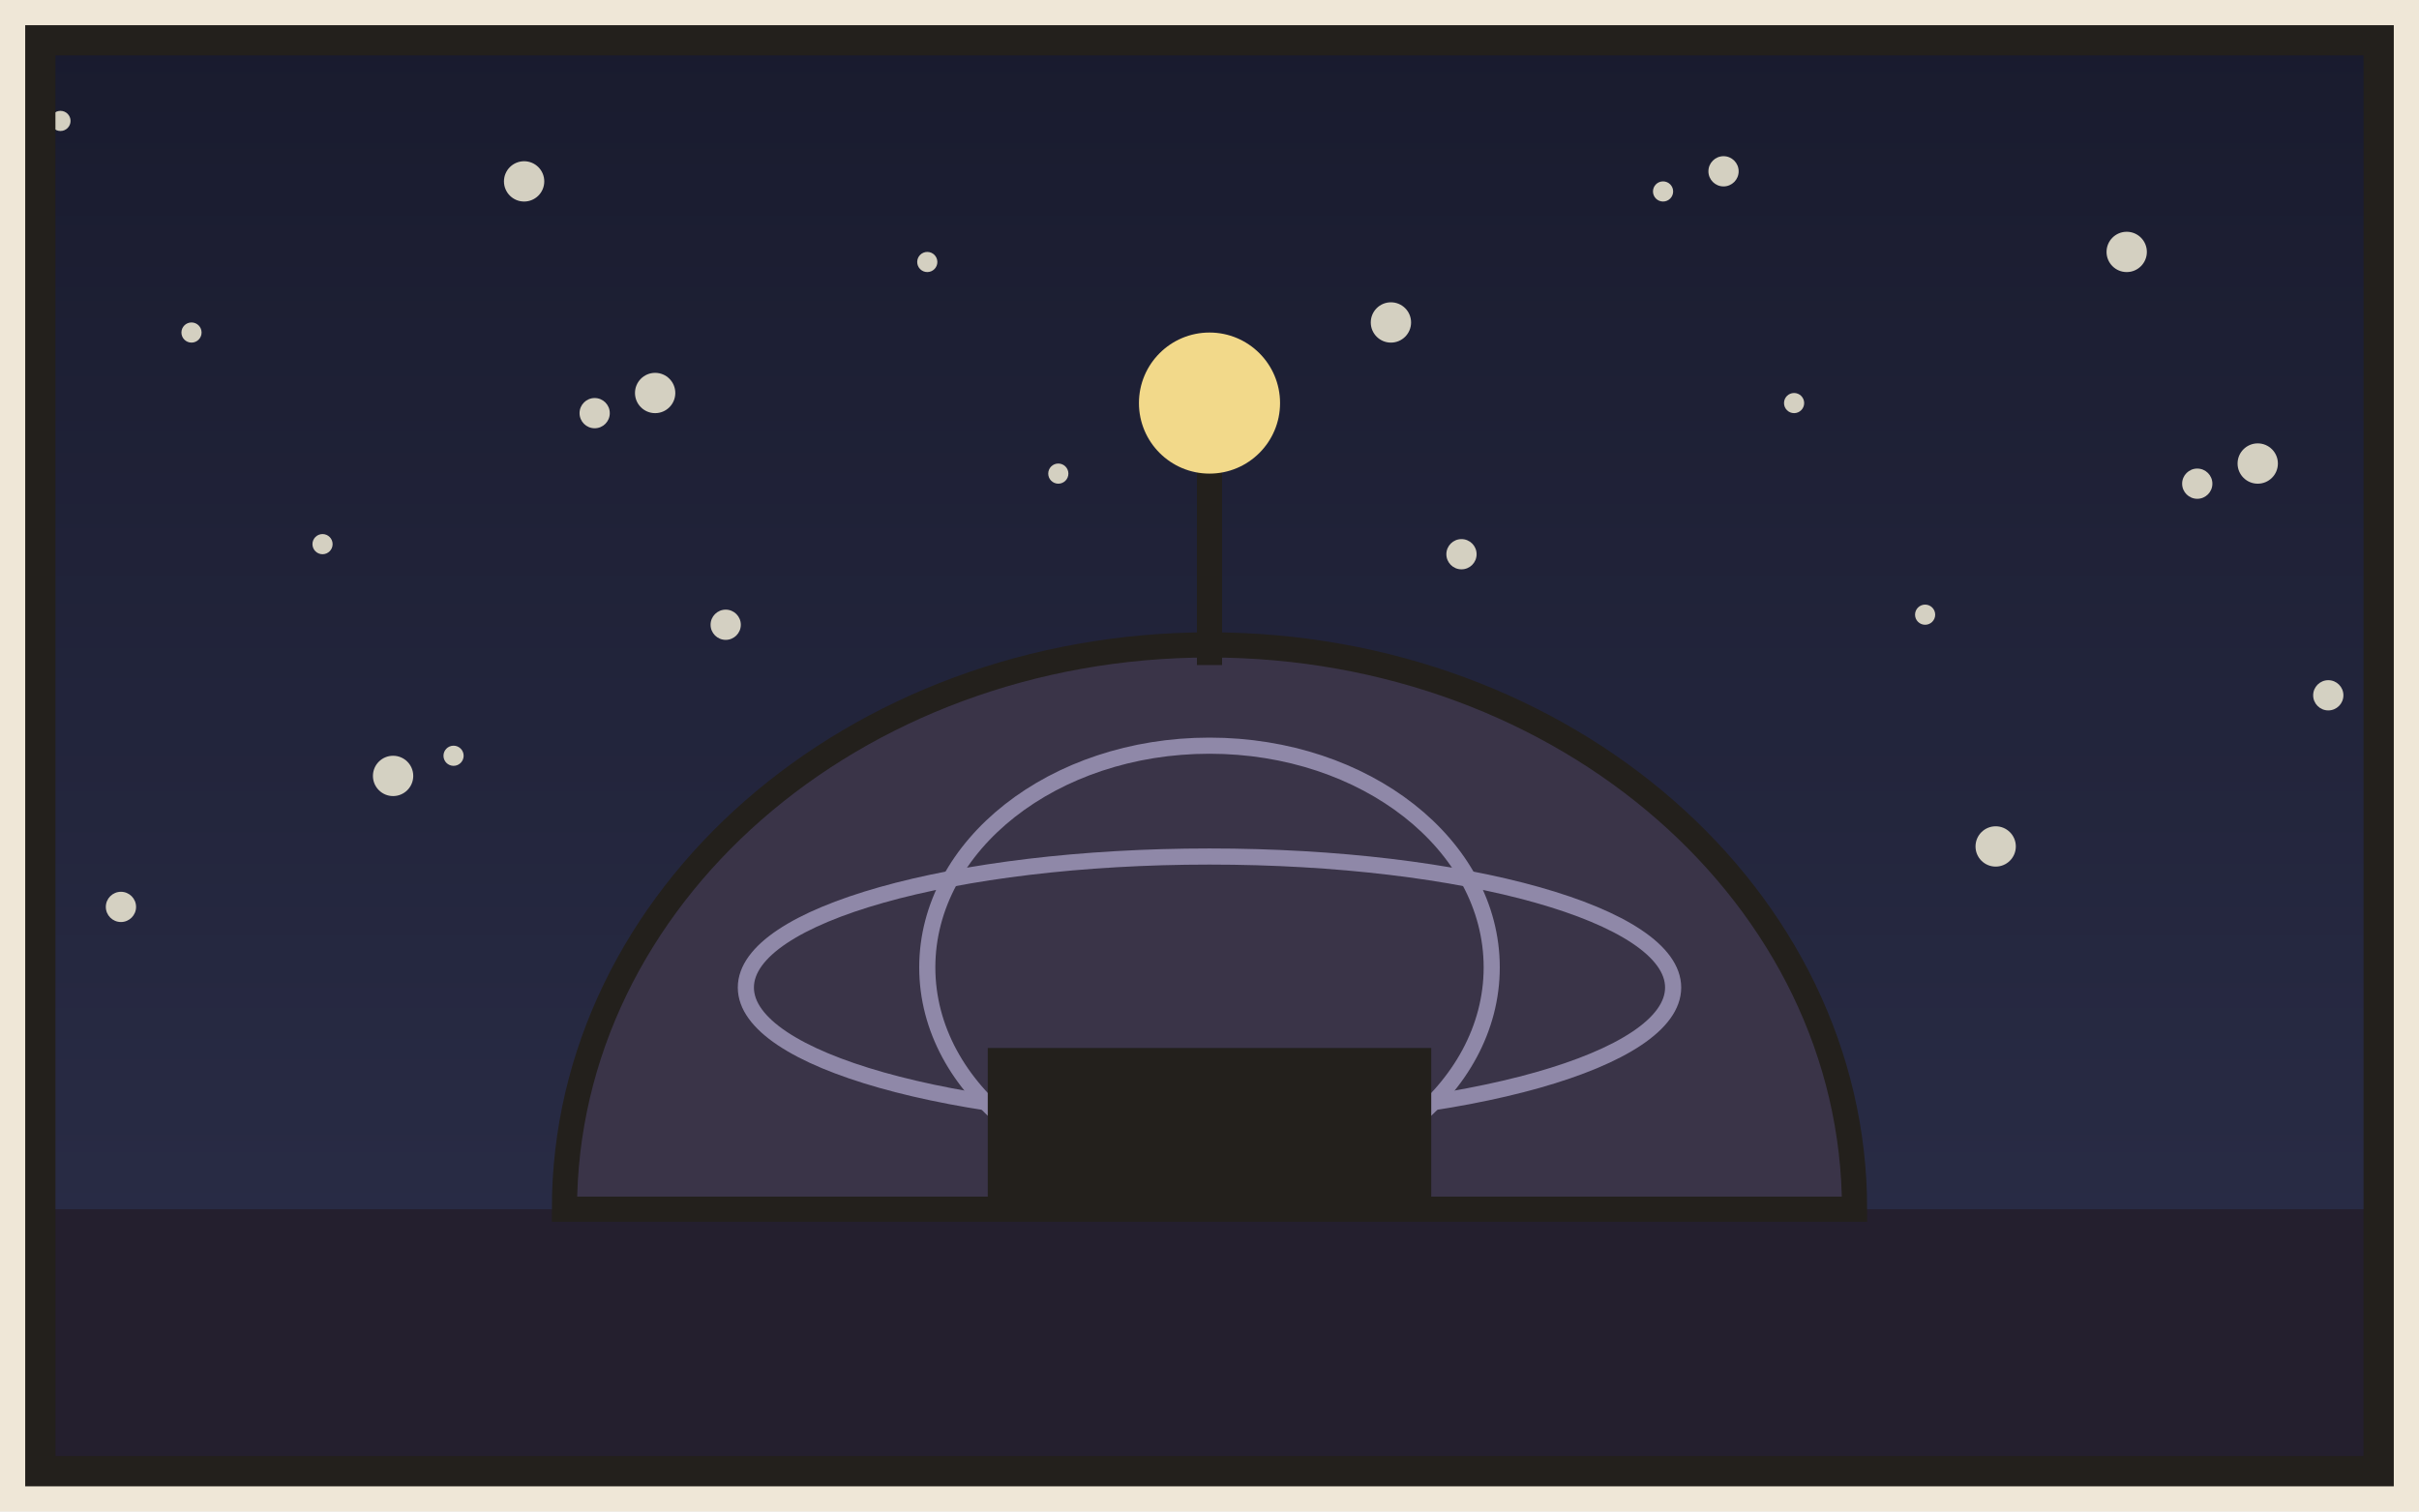
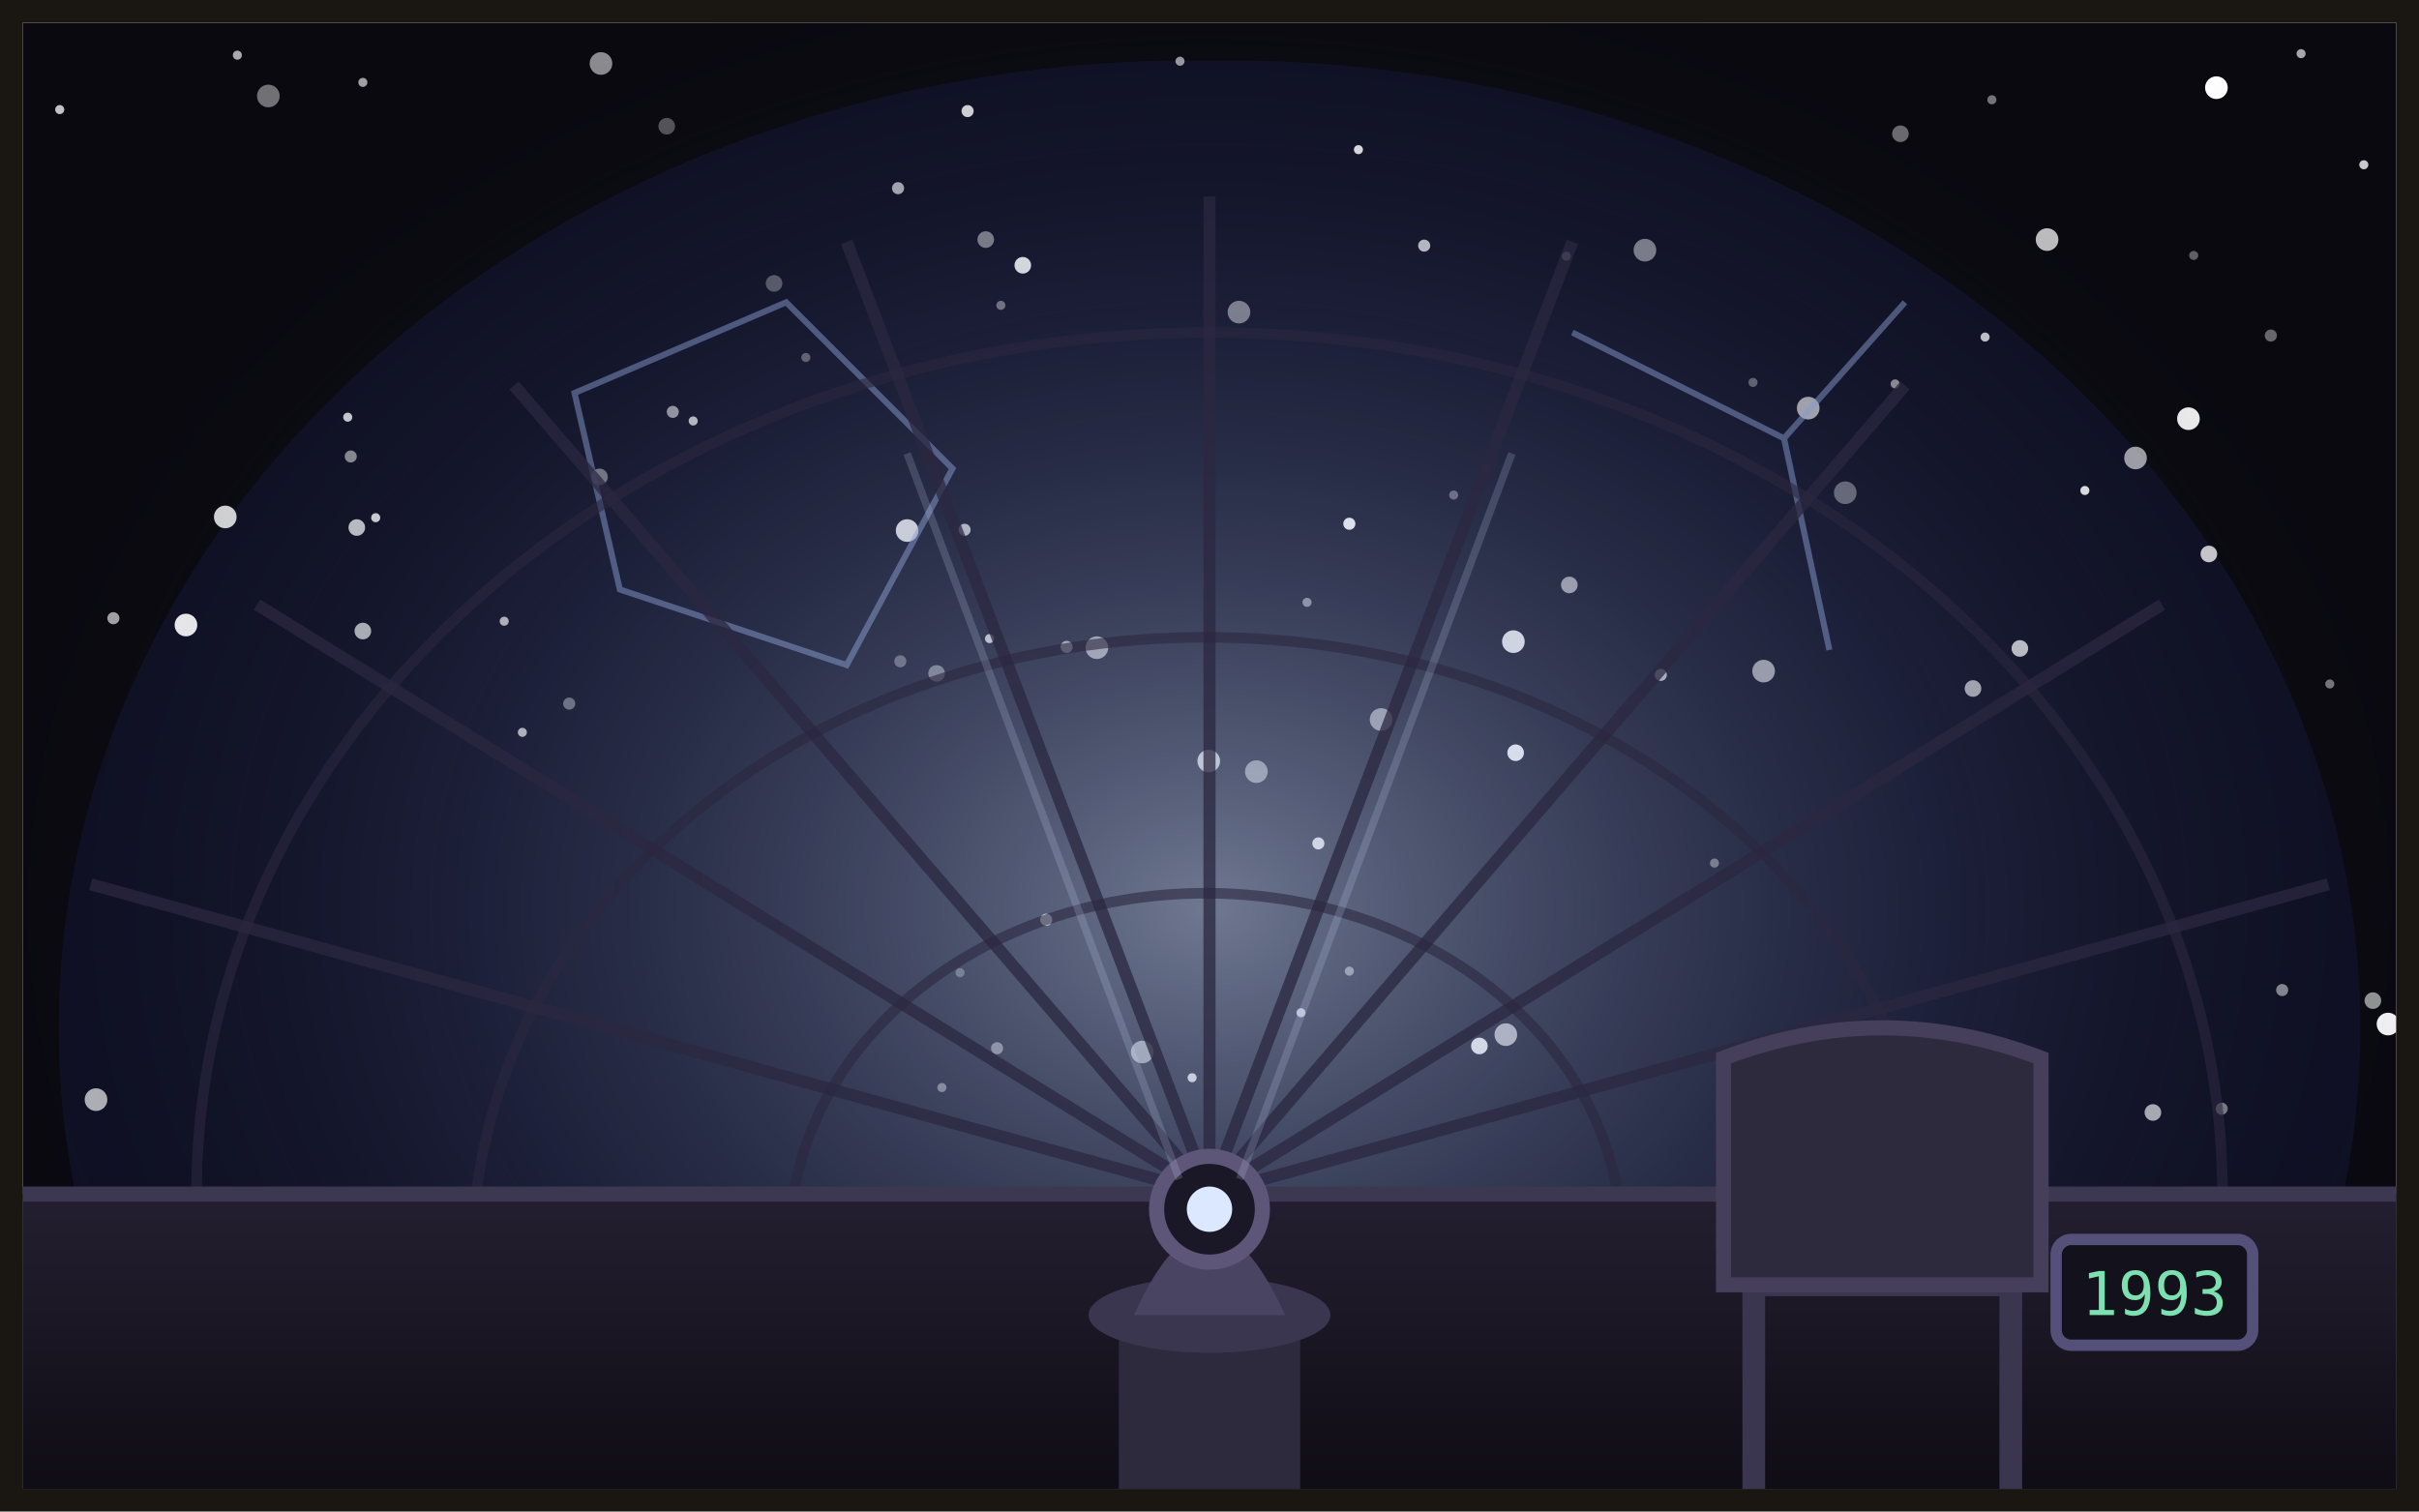
- <svg xmlns="http://www.w3.org/2000/svg" viewBox="0 0 240 150" width="240" height="150">
+ <svg xmlns="http://www.w3.org/2000/svg" viewBox="0 0 320 200" width="320" height="200">
  <defs>
-     <linearGradient id="s" x1="0" y1="0" x2="0" y2="1">
-       <stop offset="0" stop-color="#191b2e" />
-       <stop offset="1" stop-color="#2c2f4a" />
+     <clipPath id="f">
+       <rect x="3" y="3" width="314" height="194" />
+     </clipPath>
+     <radialGradient id="proj" cx="0.5" cy="0.5" r="0.5">
+       <stop offset="0" stop-color="#cfe0ff" stop-opacity="0.5" />
+       <stop offset="0.6" stop-color="#5b6a9c" stop-opacity="0.16" />
+       <stop offset="1" stop-color="#000" stop-opacity="0" />
+     </radialGradient>
+     <linearGradient id="dome" x1="0" y1="0" x2="0" y2="1">
+       <stop offset="0" stop-color="#3a3550" />
+       <stop offset="1" stop-color="#191727" />
    </linearGradient>
-     <clipPath id="f">
-       <rect x="4" y="4" width="232" height="142" />
-     </clipPath>
+     <linearGradient id="pfloor" x1="0" y1="0" x2="0" y2="1">
+       <stop offset="0" stop-color="#241f30" />
+       <stop offset="1" stop-color="#0d0b13" />
+     </linearGradient>
  </defs>
-   <rect width="240" height="150" fill="#efe7d7" />
  <g clip-path="url(#f)">
-     <rect x="4" y="4" width="232" height="142" fill="url(#s)" />
-     <circle cx="6" cy="12" r="1.0" fill="#e8e3d0" opacity="0.9" />
-     <circle cx="59" cy="41" r="1.5" fill="#e8e3d0" opacity="0.9" />
-     <circle cx="112" cy="70" r="2.0" fill="#e8e3d0" opacity="0.9" />
-     <circle cx="165" cy="19" r="1.0" fill="#e8e3d0" opacity="0.9" />
-     <circle cx="218" cy="48" r="1.5" fill="#e8e3d0" opacity="0.9" />
-     <circle cx="39" cy="77" r="2.0" fill="#e8e3d0" opacity="0.9" />
-     <circle cx="92" cy="26" r="1.0" fill="#e8e3d0" opacity="0.9" />
-     <circle cx="145" cy="55" r="1.5" fill="#e8e3d0" opacity="0.9" />
-     <circle cx="198" cy="84" r="2.0" fill="#e8e3d0" opacity="0.9" />
-     <circle cx="19" cy="33" r="1.0" fill="#e8e3d0" opacity="0.9" />
-     <circle cx="72" cy="62" r="1.5" fill="#e8e3d0" opacity="0.9" />
-     <circle cx="125" cy="91" r="2.0" fill="#e8e3d0" opacity="0.9" />
-     <circle cx="178" cy="40" r="1.0" fill="#e8e3d0" opacity="0.9" />
-     <circle cx="231" cy="69" r="1.5" fill="#e8e3d0" opacity="0.9" />
-     <circle cx="52" cy="18" r="2.0" fill="#e8e3d0" opacity="0.9" />
-     <circle cx="105" cy="47" r="1.0" fill="#e8e3d0" opacity="0.9" />
-     <circle cx="158" cy="76" r="1.5" fill="#e8e3d0" opacity="0.9" />
-     <circle cx="211" cy="25" r="2.0" fill="#e8e3d0" opacity="0.9" />
-     <circle cx="32" cy="54" r="1.0" fill="#e8e3d0" opacity="0.9" />
-     <circle cx="85" cy="83" r="1.5" fill="#e8e3d0" opacity="0.9" />
-     <circle cx="138" cy="32" r="2.0" fill="#e8e3d0" opacity="0.9" />
-     <circle cx="191" cy="61" r="1.0" fill="#e8e3d0" opacity="0.9" />
-     <circle cx="12" cy="90" r="1.5" fill="#e8e3d0" opacity="0.9" />
-     <circle cx="65" cy="39" r="2.0" fill="#e8e3d0" opacity="0.9" />
-     <circle cx="118" cy="68" r="1.0" fill="#e8e3d0" opacity="0.9" />
-     <circle cx="171" cy="17" r="1.5" fill="#e8e3d0" opacity="0.9" />
-     <circle cx="224" cy="46" r="2.0" fill="#e8e3d0" opacity="0.9" />
-     <circle cx="45" cy="75" r="1.0" fill="#e8e3d0" opacity="0.9" />
-     <rect x="0" y="120" width="240" height="30" fill="#241f2e" />
-     <path d="M56 120 a64 56 0 0 1 128 0 z" fill="#3a3448" stroke="#23201c" stroke-width="2.5" />
-     <g fill="none" stroke="#8f88a8" stroke-width="1.6">
-       <ellipse cx="120" cy="98" rx="46" ry="13" />
-       <ellipse cx="120" cy="96" rx="28" ry="22" />
+     <rect width="320" height="200" fill="#0a0910" />
+     <path d="M160 8 a150 128 0 0 1 150 150 h-300 a150 128 0 0 1 150 -150 z" fill="#0f1024" />
+     <circle cx="145.1" cy="85.7" r="1.5" fill="#fff" opacity="0.62" />
+     <circle cx="270.8" cy="31.7" r="1.5" fill="#fff" opacity="0.74" />
+     <circle cx="251.4" cy="17.7" r="1.1" fill="#fff" opacity="0.40" />
+     <circle cx="172.1" cy="134.0" r="0.6" fill="#fff" opacity="0.72" />
+     <circle cx="127.6" cy="70.1" r="0.8" fill="#fff" opacity="0.74" />
+     <circle cx="263.5" cy="13.2" r="0.6" fill="#fff" opacity="0.43" />
+     <circle cx="79.5" cy="8.4" r="1.5" fill="#fff" opacity="0.53" />
+     <circle cx="188.4" cy="32.5" r="0.8" fill="#fff" opacity="0.75" />
+     <circle cx="159.9" cy="100.7" r="1.5" fill="#fff" opacity="0.76" />
+     <circle cx="130.9" cy="84.5" r="0.6" fill="#fff" opacity="0.80" />
+     <circle cx="102.4" cy="37.5" r="1.1" fill="#fff" opacity="0.32" />
+     <circle cx="179.7" cy="19.8" r="0.6" fill="#fff" opacity="0.89" />
+     <circle cx="124.6" cy="143.9" r="0.6" fill="#fff" opacity="0.45" />
+     <circle cx="293.2" cy="11.6" r="1.5" fill="#fff" opacity="0.99" />
+     <circle cx="128.0" cy="14.7" r="0.8" fill="#fff" opacity="0.84" />
+     <circle cx="88.2" cy="16.7" r="1.1" fill="#fff" opacity="0.31" />
+     <circle cx="131.9" cy="138.7" r="0.8" fill="#fff" opacity="0.47" />
+     <circle cx="35.5" cy="12.7" r="1.5" fill="#fff" opacity="0.42" />
+     <circle cx="178.5" cy="69.3" r="0.8" fill="#fff" opacity="0.99" />
+     <circle cx="244.1" cy="65.2" r="1.5" fill="#fff" opacity="0.38" />
+     <circle cx="135.3" cy="35.1" r="1.1" fill="#fff" opacity="0.91" />
+     <circle cx="308.2" cy="90.5" r="0.6" fill="#fff" opacity="0.45" />
+     <circle cx="127.0" cy="128.7" r="0.6" fill="#fff" opacity="0.33" />
+     <circle cx="49.7" cy="68.5" r="0.6" fill="#fff" opacity="0.84" />
+     <circle cx="106.6" cy="47.3" r="0.6" fill="#fff" opacity="0.35" />
+     <circle cx="69.1" cy="96.9" r="0.6" fill="#fff" opacity="0.72" />
+     <circle cx="120.0" cy="70.2" r="1.5" fill="#fff" opacity="0.88" />
+     <circle cx="46.4" cy="60.4" r="0.8" fill="#fff" opacity="0.52" />
+     <circle cx="75.3" cy="93.1" r="0.8" fill="#fff" opacity="0.41" />
+     <circle cx="200.2" cy="84.9" r="1.5" fill="#fff" opacity="0.92" />
+     <circle cx="192.3" cy="65.5" r="0.6" fill="#fff" opacity="0.38" />
+     <circle cx="163.9" cy="41.3" r="1.5" fill="#fff" opacity="0.48" />
+     <circle cx="261.0" cy="91.1" r="1.1" fill="#fff" opacity="0.66" />
+     <circle cx="293.9" cy="146.7" r="0.8" fill="#fff" opacity="0.46" />
+     <circle cx="178.5" cy="128.5" r="0.6" fill="#fff" opacity="0.50" />
+     <circle cx="290.2" cy="33.8" r="0.6" fill="#fff" opacity="0.35" />
+     <circle cx="132.4" cy="40.4" r="0.6" fill="#fff" opacity="0.42" />
+     <circle cx="119.1" cy="87.5" r="0.8" fill="#fff" opacity="0.36" />
+     <circle cx="47.2" cy="69.8" r="1.1" fill="#fff" opacity="0.76" />
+     <circle cx="219.7" cy="89.3" r="0.8" fill="#fff" opacity="0.71" />
+     <circle cx="292.2" cy="73.3" r="1.1" fill="#fff" opacity="0.79" />
+     <circle cx="304.4" cy="7.1" r="0.6" fill="#fff" opacity="0.64" />
+     <circle cx="231.9" cy="50.6" r="0.6" fill="#fff" opacity="0.35" />
+     <circle cx="174.4" cy="111.6" r="0.8" fill="#fff" opacity="0.86" />
+     <circle cx="289.5" cy="55.4" r="1.5" fill="#fff" opacity="0.93" />
+     <circle cx="275.8" cy="64.9" r="0.6" fill="#fff" opacity="0.90" />
+     <circle cx="182.7" cy="95.2" r="1.5" fill="#fff" opacity="0.57" />
+     <circle cx="7.9" cy="14.5" r="0.6" fill="#fff" opacity="0.75" />
+     <circle cx="313.9" cy="132.4" r="1.1" fill="#fff" opacity="0.57" />
+     <circle cx="233.3" cy="88.8" r="1.5" fill="#fff" opacity="0.62" />
+     <circle cx="172.9" cy="79.7" r="0.6" fill="#fff" opacity="0.52" />
+     <circle cx="31.4" cy="7.3" r="0.6" fill="#fff" opacity="0.65" />
+     <circle cx="195.7" cy="138.4" r="1.1" fill="#fff" opacity="0.93" />
+     <circle cx="118.8" cy="24.9" r="0.8" fill="#fff" opacity="0.66" />
+     <circle cx="239.2" cy="54.0" r="1.5" fill="#fff" opacity="0.65" />
+     <circle cx="79.3" cy="63.1" r="1.1" fill="#fff" opacity="0.44" />
+     <circle cx="138.4" cy="121.7" r="0.8" fill="#fff" opacity="0.92" />
+     <circle cx="123.9" cy="89.1" r="1.1" fill="#fff" opacity="0.45" />
+     <circle cx="46.0" cy="55.2" r="0.6" fill="#fff" opacity="0.80" />
+     <circle cx="300.4" cy="44.4" r="0.8" fill="#fff" opacity="0.38" />
+     <circle cx="151.1" cy="139.2" r="1.5" fill="#fff" opacity="0.57" />
+     <circle cx="166.2" cy="102.1" r="1.5" fill="#fff" opacity="0.52" />
+     <circle cx="262.6" cy="44.6" r="0.6" fill="#fff" opacity="0.77" />
+     <circle cx="91.7" cy="55.7" r="0.6" fill="#fff" opacity="0.75" />
+     <circle cx="130.4" cy="31.7" r="1.1" fill="#fff" opacity="0.47" />
+     <circle cx="48.0" cy="10.9" r="0.6" fill="#fff" opacity="0.61" />
+     <circle cx="200.5" cy="99.6" r="1.1" fill="#fff" opacity="0.97" />
+     <circle cx="217.6" cy="33.1" r="1.5" fill="#fff" opacity="0.48" />
+     <circle cx="226.8" cy="114.2" r="0.6" fill="#fff" opacity="0.43" />
+     <circle cx="89.0" cy="54.5" r="0.8" fill="#fff" opacity="0.58" />
+     <circle cx="251.1" cy="136.3" r="0.6" fill="#fff" opacity="0.59" />
+     <circle cx="282.5" cy="60.6" r="1.5" fill="#fff" opacity="0.62" />
+     <circle cx="199.2" cy="136.9" r="1.5" fill="#fff" opacity="0.69" />
+     <circle cx="207.6" cy="77.4" r="1.1" fill="#fff" opacity="0.62" />
+     <circle cx="207.2" cy="33.9" r="0.6" fill="#fff" opacity="0.45" />
+     <circle cx="284.8" cy="147.2" r="1.1" fill="#fff" opacity="0.68" />
+     <circle cx="250.7" cy="50.8" r="0.6" fill="#fff" opacity="0.54" />
+     <circle cx="29.8" cy="68.4" r="1.5" fill="#fff" opacity="0.84" />
+     <circle cx="156.1" cy="8.1" r="0.6" fill="#fff" opacity="0.60" />
+     <circle cx="15.0" cy="81.8" r="0.8" fill="#fff" opacity="0.63" />
+     <circle cx="315.9" cy="135.5" r="1.5" fill="#fff" opacity="0.96" />
+     <circle cx="157.7" cy="142.6" r="0.6" fill="#fff" opacity="0.83" />
+     <circle cx="141.1" cy="85.6" r="0.8" fill="#fff" opacity="0.67" />
+     <circle cx="267.2" cy="85.8" r="1.1" fill="#fff" opacity="0.77" />
+     <circle cx="301.9" cy="131.0" r="0.8" fill="#fff" opacity="0.51" />
+     <circle cx="48.0" cy="83.5" r="1.1" fill="#fff" opacity="0.70" />
+     <circle cx="66.7" cy="82.2" r="0.6" fill="#fff" opacity="0.72" />
+     <circle cx="12.7" cy="145.5" r="1.5" fill="#fff" opacity="0.68" />
+     <circle cx="312.7" cy="21.8" r="0.6" fill="#fff" opacity="0.78" />
+     <circle cx="24.6" cy="82.7" r="1.5" fill="#fff" opacity="0.94" />
+     <g stroke="#8fa4d8" stroke-width="0.8" fill="none" opacity="0.5">
+       <path d="M76 52 L104 40 L126 62 L112 88 L82 78 z" />
+       <path d="M208 44 L236 58 L252 40 M236 58 L242 86" />
    </g>
-     <path d="M120 66 v-22" stroke="#23201c" stroke-width="2.5" />
-     <circle cx="120" cy="40" r="7" fill="#f2d98a" />
-     <path d="M98 120 v-16 h44 v16 z" fill="#23201c" />
+     <ellipse cx="160" cy="120" rx="170" ry="130" fill="url(#proj)" />
+     <path d="M160 158 L308 117" stroke="#2b2740" stroke-width="1.6" opacity="0.75" />
+     <path d="M160 158 L286 80" stroke="#2b2740" stroke-width="1.6" opacity="0.75" />
+     <path d="M160 158 L252 51" stroke="#2b2740" stroke-width="1.6" opacity="0.75" />
+     <path d="M160 158 L208 32" stroke="#2b2740" stroke-width="1.6" opacity="0.75" />
+     <path d="M160 158 L160 26" stroke="#2b2740" stroke-width="1.6" opacity="0.75" />
+     <path d="M160 158 L112 32" stroke="#2b2740" stroke-width="1.6" opacity="0.75" />
+     <path d="M160 158 L68 51" stroke="#2b2740" stroke-width="1.6" opacity="0.75" />
+     <path d="M160 158 L34 80" stroke="#2b2740" stroke-width="1.6" opacity="0.75" />
+     <path d="M160 158 L12 117" stroke="#2b2740" stroke-width="1.6" opacity="0.75" />
+     <path d="M105 158 a55 46 0 0 1 109 0" fill="none" stroke="#2b2740" stroke-width="1.4" opacity="0.6" />
+     <path d="M63 158 a97 82 0 0 1 193 0" fill="none" stroke="#2b2740" stroke-width="1.4" opacity="0.6" />
+     <path d="M26 158 a134 114 0 0 1 268 0" fill="none" stroke="#2b2740" stroke-width="1.4" opacity="0.6" />
+     <rect x="0" y="158" width="320" height="42" fill="url(#pfloor)" />
+     <path d="M0 158 h320" stroke="#3d3852" stroke-width="2" />
+     <path d="M148 200 h24 v-26 h-24 z" fill="#2e2a3d" />
+     <ellipse cx="160" cy="174" rx="16" ry="5" fill="#3b3650" />
+     <path d="M150 174 q10 -22 20 0 z" fill="#4a4463" />
+     <circle cx="160" cy="160" r="7" fill="#1a1826" stroke="#5d5679" stroke-width="2" />
+     <circle cx="160" cy="160" r="3" fill="#dce8ff" />
+     <path d="M156 156 L120 60 M164 156 L200 60" stroke="#cfe0ff" stroke-width="1" opacity="0.18" />
+     <g>
+       <path d="M232 200 v-30 h34 v30" fill="none" stroke="#3b3650" stroke-width="3" />
+       <path d="M228 170 h42 v-30 q-21 -8 -42 0 z" fill="#2e2a3d" stroke="#453f5c" stroke-width="2" />
+       <rect x="272" y="164" width="26" height="14" rx="2" fill="#12111c" stroke="#55507a" stroke-width="1.5" />
+       <text x="285" y="174" font-family="monospace" font-size="8" fill="#7de0b0" text-anchor="middle">1993</text>
+     </g>
  </g>
-   <rect x="4" y="4" width="232" height="142" fill="none" stroke="#23201c" stroke-width="3" />
+   <rect x="1.5" y="1.5" width="317" height="197" fill="none" stroke="#1a1713" stroke-width="3" />
</svg>
